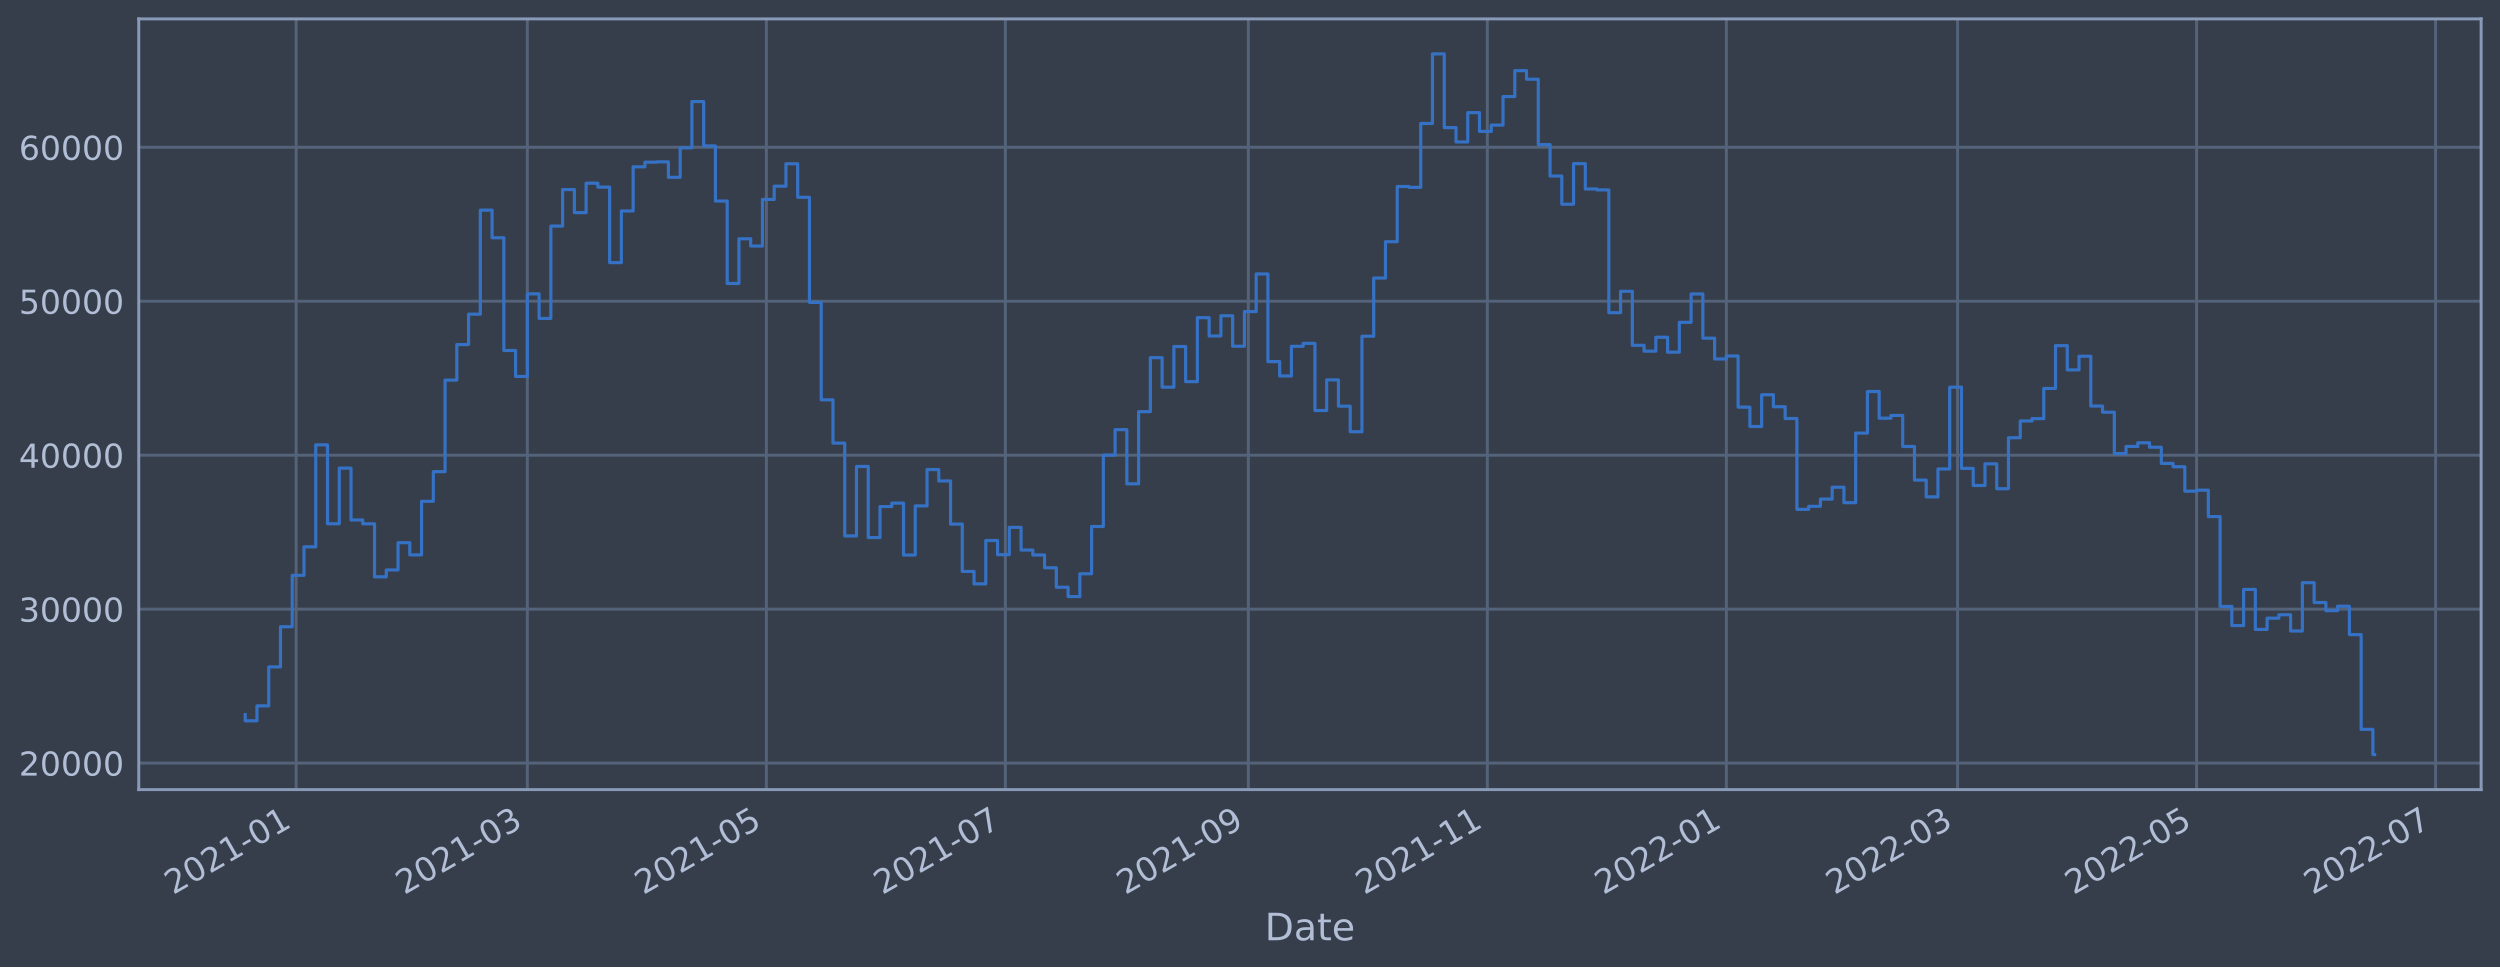
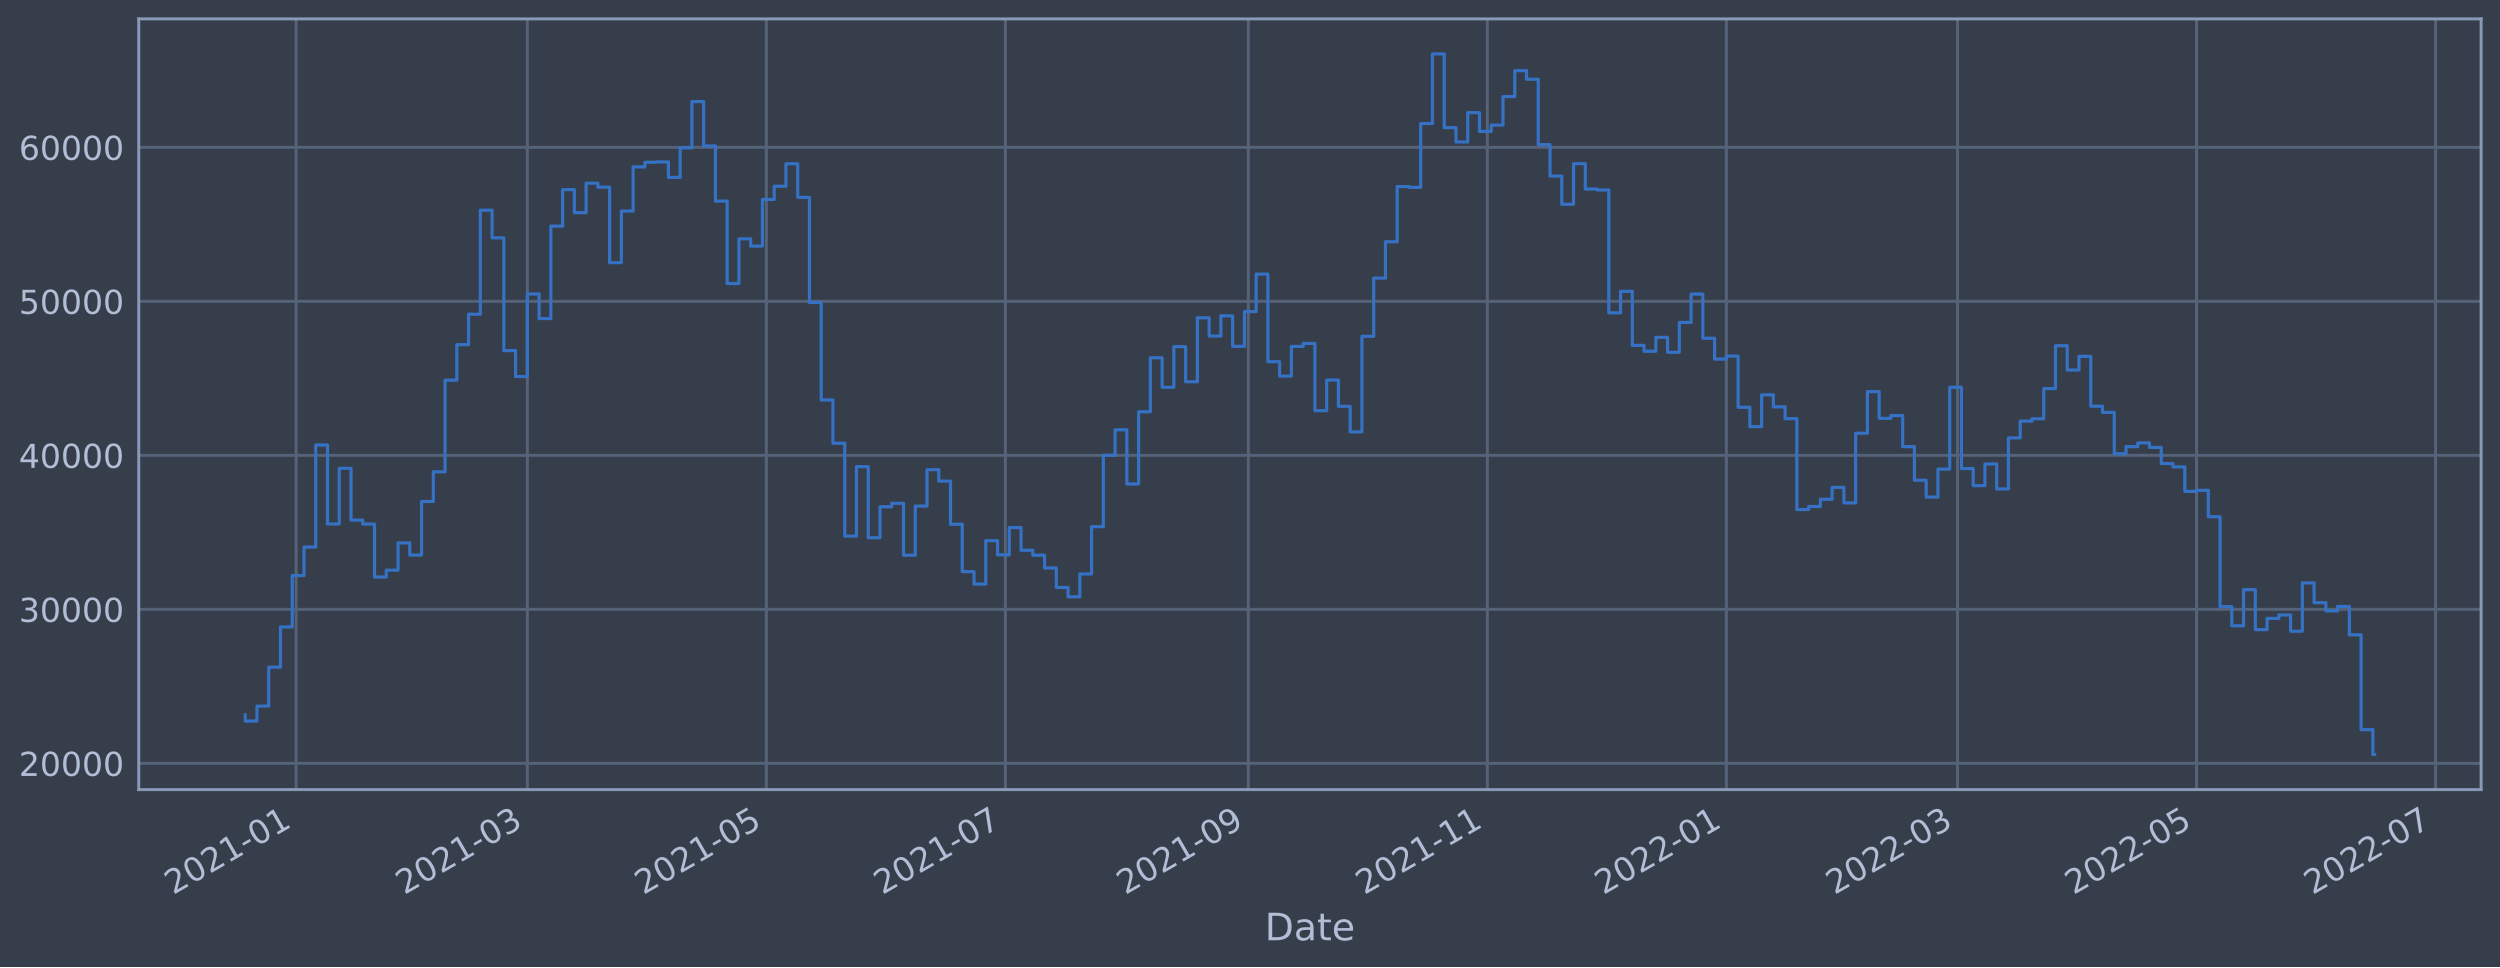
<svg xmlns="http://www.w3.org/2000/svg" xmlns:xlink="http://www.w3.org/1999/xlink" width="952.884pt" height="368.58pt" viewBox="0 0 952.884 368.58" version="1.1">
  <defs>
    <style type="text/css">*{stroke-linejoin: round; stroke-linecap: butt}</style>
  </defs>
  <g id="figure_1">
    <g id="patch_1">
      <path d="M 0 368.58  L 952.884 368.58  L 952.884 0  L 0 0  z " style="fill: #373e4b" />
    </g>
    <g id="axes_1">
      <g id="patch_2">
        <path d="M 52.884 300.96  L 945.684 300.96  L 945.684 7.2  L 52.884 7.2  z " style="fill: #373e4b" />
      </g>
      <g id="matplotlib.axis_1">
        <g id="xtick_1">
          <g id="line2d_1">
-             <path d="M 112.881 300.96  L 112.881 7.2  " clip-path="url(#p144f7607fc)" style="fill: none; stroke: #546379; stroke-width: 1.12; stroke-linecap: square" />
+             <path d="M 112.881 300.96  L 112.881 7.2  " clip-path="url(#pf206793129)" style="fill: none; stroke: #546379; stroke-width: 1.12; stroke-linecap: square" />
          </g>
          <g id="line2d_2" />
          <g id="text_1">
-             <g style="fill: #b1bed6" transform="translate(65.97787 341.1745)rotate(-30)scale(0.126 -0.126)">
+             <g style="fill: #b1bed6" transform="translate(65.9776 341.1745)rotate(-30)scale(0.126 -0.126)">
              <defs>
                <path id="DejaVuSans-32" d="M 1228 531  L 3431 531  L 3431 0  L 469 0  L 469 531  Q 828 903 1448 1529  Q 2069 2156 2228 2338  Q 2531 2678 2651 2914  Q 2772 3150 2772 3378  Q 2772 3750 2511 3984  Q 2250 4219 1831 4219  Q 1534 4219 1204 4116  Q 875 4013 500 3803  L 500 4441  Q 881 4594 1212 4672  Q 1544 4750 1819 4750  Q 2544 4750 2975 4387  Q 3406 4025 3406 3419  Q 3406 3131 3298 2873  Q 3191 2616 2906 2266  Q 2828 2175 2409 1742  Q 1991 1309 1228 531  z " transform="scale(0.015625)" />
                <path id="DejaVuSans-30" d="M 2034 4250  Q 1547 4250 1301 3770  Q 1056 3291 1056 2328  Q 1056 1369 1301 889  Q 1547 409 2034 409  Q 2525 409 2770 889  Q 3016 1369 3016 2328  Q 3016 3291 2770 3770  Q 2525 4250 2034 4250  z M 2034 4750  Q 2819 4750 3233 4129  Q 3647 3509 3647 2328  Q 3647 1150 3233 529  Q 2819 -91 2034 -91  Q 1250 -91 836 529  Q 422 1150 422 2328  Q 422 3509 836 4129  Q 1250 4750 2034 4750  z " transform="scale(0.015625)" />
                <path id="DejaVuSans-31" d="M 794 531  L 1825 531  L 1825 4091  L 703 3866  L 703 4441  L 1819 4666  L 2450 4666  L 2450 531  L 3481 531  L 3481 0  L 794 0  L 794 531  z " transform="scale(0.015625)" />
                <path id="DejaVuSans-2d" d="M 313 2009  L 1997 2009  L 1997 1497  L 313 1497  L 313 2009  z " transform="scale(0.015625)" />
              </defs>
              <use xlink:href="#DejaVuSans-32" />
              <use xlink:href="#DejaVuSans-30" x="63.623" />
              <use xlink:href="#DejaVuSans-32" x="127.246" />
              <use xlink:href="#DejaVuSans-31" x="190.869" />
              <use xlink:href="#DejaVuSans-2d" x="254.492" />
              <use xlink:href="#DejaVuSans-30" x="290.576" />
              <use xlink:href="#DejaVuSans-31" x="354.199" />
            </g>
          </g>
        </g>
        <g id="xtick_2">
          <g id="line2d_3">
-             <path d="M 200.998 300.96  L 200.998 7.2  " clip-path="url(#p144f7607fc)" style="fill: none; stroke: #546379; stroke-width: 1.12; stroke-linecap: square" />
+             <path d="M 200.996 300.96  L 200.996 7.2  " clip-path="url(#pf206793129)" style="fill: none; stroke: #546379; stroke-width: 1.12; stroke-linecap: square" />
          </g>
          <g id="line2d_4" />
          <g id="text_2">
-             <g style="fill: #b1bed6" transform="translate(154.0947 341.1745)rotate(-30)scale(0.126 -0.126)">
+             <g style="fill: #b1bed6" transform="translate(154.0932 341.1745)rotate(-30)scale(0.126 -0.126)">
              <defs>
                <path id="DejaVuSans-33" d="M 2597 2516  Q 3050 2419 3304 2112  Q 3559 1806 3559 1356  Q 3559 666 3084 287  Q 2609 -91 1734 -91  Q 1441 -91 1130 -33  Q 819 25 488 141  L 488 750  Q 750 597 1062 519  Q 1375 441 1716 441  Q 2309 441 2620 675  Q 2931 909 2931 1356  Q 2931 1769 2642 2001  Q 2353 2234 1838 2234  L 1294 2234  L 1294 2753  L 1863 2753  Q 2328 2753 2575 2939  Q 2822 3125 2822 3475  Q 2822 3834 2567 4026  Q 2313 4219 1838 4219  Q 1578 4219 1281 4162  Q 984 4106 628 3988  L 628 4550  Q 988 4650 1302 4700  Q 1616 4750 1894 4750  Q 2613 4750 3031 4423  Q 3450 4097 3450 3541  Q 3450 3153 3228 2886  Q 3006 2619 2597 2516  z " transform="scale(0.015625)" />
              </defs>
              <use xlink:href="#DejaVuSans-32" />
              <use xlink:href="#DejaVuSans-30" x="63.623" />
              <use xlink:href="#DejaVuSans-32" x="127.246" />
              <use xlink:href="#DejaVuSans-31" x="190.869" />
              <use xlink:href="#DejaVuSans-2d" x="254.492" />
              <use xlink:href="#DejaVuSans-30" x="290.576" />
              <use xlink:href="#DejaVuSans-33" x="354.199" />
            </g>
          </g>
        </g>
        <g id="xtick_3">
          <g id="line2d_5">
-             <path d="M 292.102 300.96  L 292.102 7.2  " clip-path="url(#p144f7607fc)" style="fill: none; stroke: #546379; stroke-width: 1.12; stroke-linecap: square" />
+             <path d="M 292.099 300.96  L 292.099 7.2  " clip-path="url(#pf206793129)" style="fill: none; stroke: #546379; stroke-width: 1.12; stroke-linecap: square" />
          </g>
          <g id="line2d_6" />
          <g id="text_3">
-             <g style="fill: #b1bed6" transform="translate(245.1986 341.1745)rotate(-30)scale(0.126 -0.126)">
+             <g style="fill: #b1bed6" transform="translate(245.1958 341.1745)rotate(-30)scale(0.126 -0.126)">
              <defs>
                <path id="DejaVuSans-35" d="M 691 4666  L 3169 4666  L 3169 4134  L 1269 4134  L 1269 2991  Q 1406 3038 1543 3061  Q 1681 3084 1819 3084  Q 2600 3084 3056 2656  Q 3513 2228 3513 1497  Q 3513 744 3044 326  Q 2575 -91 1722 -91  Q 1428 -91 1123 -41  Q 819 9 494 109  L 494 744  Q 775 591 1075 516  Q 1375 441 1709 441  Q 2250 441 2565 725  Q 2881 1009 2881 1497  Q 2881 1984 2565 2268  Q 2250 2553 1709 2553  Q 1456 2553 1204 2497  Q 953 2441 691 2322  L 691 4666  z " transform="scale(0.015625)" />
              </defs>
              <use xlink:href="#DejaVuSans-32" />
              <use xlink:href="#DejaVuSans-30" x="63.623" />
              <use xlink:href="#DejaVuSans-32" x="127.246" />
              <use xlink:href="#DejaVuSans-31" x="190.869" />
              <use xlink:href="#DejaVuSans-2d" x="254.492" />
              <use xlink:href="#DejaVuSans-30" x="290.576" />
              <use xlink:href="#DejaVuSans-35" x="354.199" />
            </g>
          </g>
        </g>
        <g id="xtick_4">
          <g id="line2d_7">
-             <path d="M 383.206 300.96  L 383.206 7.2  " clip-path="url(#p144f7607fc)" style="fill: none; stroke: #546379; stroke-width: 1.12; stroke-linecap: square" />
+             <path d="M 383.202 300.96  L 383.202 7.2  " clip-path="url(#pf206793129)" style="fill: none; stroke: #546379; stroke-width: 1.12; stroke-linecap: square" />
          </g>
          <g id="line2d_8" />
          <g id="text_4">
-             <g style="fill: #b1bed6" transform="translate(336.3024 341.1745)rotate(-30)scale(0.126 -0.126)">
+             <g style="fill: #b1bed6" transform="translate(336.2983 341.1745)rotate(-30)scale(0.126 -0.126)">
              <defs>
                <path id="DejaVuSans-37" d="M 525 4666  L 3525 4666  L 3525 4397  L 1831 0  L 1172 0  L 2766 4134  L 525 4134  L 525 4666  z " transform="scale(0.015625)" />
              </defs>
              <use xlink:href="#DejaVuSans-32" />
              <use xlink:href="#DejaVuSans-30" x="63.623" />
              <use xlink:href="#DejaVuSans-32" x="127.246" />
              <use xlink:href="#DejaVuSans-31" x="190.869" />
              <use xlink:href="#DejaVuSans-2d" x="254.492" />
              <use xlink:href="#DejaVuSans-30" x="290.576" />
              <use xlink:href="#DejaVuSans-37" x="354.199" />
            </g>
          </g>
        </g>
        <g id="xtick_5">
          <g id="line2d_9">
-             <path d="M 475.803 300.96  L 475.803 7.2  " clip-path="url(#p144f7607fc)" style="fill: none; stroke: #546379; stroke-width: 1.12; stroke-linecap: square" />
+             <path d="M 475.798 300.96  L 475.798 7.2  " clip-path="url(#pf206793129)" style="fill: none; stroke: #546379; stroke-width: 1.12; stroke-linecap: square" />
          </g>
          <g id="line2d_10" />
          <g id="text_5">
-             <g style="fill: #b1bed6" transform="translate(428.8998 341.1745)rotate(-30)scale(0.126 -0.126)">
+             <g style="fill: #b1bed6" transform="translate(428.8944 341.1745)rotate(-30)scale(0.126 -0.126)">
              <defs>
                <path id="DejaVuSans-39" d="M 703 97  L 703 672  Q 941 559 1184 500  Q 1428 441 1663 441  Q 2288 441 2617 861  Q 2947 1281 2994 2138  Q 2813 1869 2534 1725  Q 2256 1581 1919 1581  Q 1219 1581 811 2004  Q 403 2428 403 3163  Q 403 3881 828 4315  Q 1253 4750 1959 4750  Q 2769 4750 3195 4129  Q 3622 3509 3622 2328  Q 3622 1225 3098 567  Q 2575 -91 1691 -91  Q 1453 -91 1209 -44  Q 966 3 703 97  z M 1959 2075  Q 2384 2075 2632 2365  Q 2881 2656 2881 3163  Q 2881 3666 2632 3958  Q 2384 4250 1959 4250  Q 1534 4250 1286 3958  Q 1038 3666 1038 3163  Q 1038 2656 1286 2365  Q 1534 2075 1959 2075  z " transform="scale(0.015625)" />
              </defs>
              <use xlink:href="#DejaVuSans-32" />
              <use xlink:href="#DejaVuSans-30" x="63.623" />
              <use xlink:href="#DejaVuSans-32" x="127.246" />
              <use xlink:href="#DejaVuSans-31" x="190.869" />
              <use xlink:href="#DejaVuSans-2d" x="254.492" />
              <use xlink:href="#DejaVuSans-30" x="290.576" />
              <use xlink:href="#DejaVuSans-39" x="354.199" />
            </g>
          </g>
        </g>
        <g id="xtick_6">
          <g id="line2d_11">
-             <path d="M 566.907 300.96  L 566.907 7.2  " clip-path="url(#p144f7607fc)" style="fill: none; stroke: #546379; stroke-width: 1.12; stroke-linecap: square" />
+             <path d="M 566.9 300.96  L 566.9 7.2  " clip-path="url(#pf206793129)" style="fill: none; stroke: #546379; stroke-width: 1.12; stroke-linecap: square" />
          </g>
          <g id="line2d_12" />
          <g id="text_6">
-             <g style="fill: #b1bed6" transform="translate(520.0036 341.1745)rotate(-30)scale(0.126 -0.126)">
+             <g style="fill: #b1bed6" transform="translate(519.997 341.1745)rotate(-30)scale(0.126 -0.126)">
              <use xlink:href="#DejaVuSans-32" />
              <use xlink:href="#DejaVuSans-30" x="63.623" />
              <use xlink:href="#DejaVuSans-32" x="127.246" />
              <use xlink:href="#DejaVuSans-31" x="190.869" />
              <use xlink:href="#DejaVuSans-2d" x="254.492" />
              <use xlink:href="#DejaVuSans-31" x="290.576" />
              <use xlink:href="#DejaVuSans-31" x="354.199" />
            </g>
          </g>
        </g>
        <g id="xtick_7">
          <g id="line2d_13">
-             <path d="M 658.011 300.96  L 658.011 7.2  " clip-path="url(#p144f7607fc)" style="fill: none; stroke: #546379; stroke-width: 1.12; stroke-linecap: square" />
+             <path d="M 658.003 300.96  L 658.003 7.2  " clip-path="url(#pf206793129)" style="fill: none; stroke: #546379; stroke-width: 1.12; stroke-linecap: square" />
          </g>
          <g id="line2d_14" />
          <g id="text_7">
-             <g style="fill: #b1bed6" transform="translate(611.1075 341.1745)rotate(-30)scale(0.126 -0.126)">
+             <g style="fill: #b1bed6" transform="translate(611.0995 341.1745)rotate(-30)scale(0.126 -0.126)">
              <use xlink:href="#DejaVuSans-32" />
              <use xlink:href="#DejaVuSans-30" x="63.623" />
              <use xlink:href="#DejaVuSans-32" x="127.246" />
              <use xlink:href="#DejaVuSans-32" x="190.869" />
              <use xlink:href="#DejaVuSans-2d" x="254.492" />
              <use xlink:href="#DejaVuSans-30" x="290.576" />
              <use xlink:href="#DejaVuSans-31" x="354.199" />
            </g>
          </g>
        </g>
        <g id="xtick_8">
          <g id="line2d_15">
-             <path d="M 746.128 300.96  L 746.128 7.2  " clip-path="url(#p144f7607fc)" style="fill: none; stroke: #546379; stroke-width: 1.12; stroke-linecap: square" />
+             <path d="M 746.118 300.96  L 746.118 7.2  " clip-path="url(#pf206793129)" style="fill: none; stroke: #546379; stroke-width: 1.12; stroke-linecap: square" />
          </g>
          <g id="line2d_16" />
          <g id="text_8">
-             <g style="fill: #b1bed6" transform="translate(699.2243 341.1745)rotate(-30)scale(0.126 -0.126)">
+             <g style="fill: #b1bed6" transform="translate(699.2151 341.1745)rotate(-30)scale(0.126 -0.126)">
              <use xlink:href="#DejaVuSans-32" />
              <use xlink:href="#DejaVuSans-30" x="63.623" />
              <use xlink:href="#DejaVuSans-32" x="127.246" />
              <use xlink:href="#DejaVuSans-32" x="190.869" />
              <use xlink:href="#DejaVuSans-2d" x="254.492" />
              <use xlink:href="#DejaVuSans-30" x="290.576" />
              <use xlink:href="#DejaVuSans-33" x="354.199" />
            </g>
          </g>
        </g>
        <g id="xtick_9">
          <g id="line2d_17">
-             <path d="M 837.231 300.96  L 837.231 7.2  " clip-path="url(#p144f7607fc)" style="fill: none; stroke: #546379; stroke-width: 1.12; stroke-linecap: square" />
+             <path d="M 837.221 300.96  L 837.221 7.2  " clip-path="url(#pf206793129)" style="fill: none; stroke: #546379; stroke-width: 1.12; stroke-linecap: square" />
          </g>
          <g id="line2d_18" />
          <g id="text_9">
-             <g style="fill: #b1bed6" transform="translate(790.3282 341.1745)rotate(-30)scale(0.126 -0.126)">
+             <g style="fill: #b1bed6" transform="translate(790.3177 341.1745)rotate(-30)scale(0.126 -0.126)">
              <use xlink:href="#DejaVuSans-32" />
              <use xlink:href="#DejaVuSans-30" x="63.623" />
              <use xlink:href="#DejaVuSans-32" x="127.246" />
              <use xlink:href="#DejaVuSans-32" x="190.869" />
              <use xlink:href="#DejaVuSans-2d" x="254.492" />
              <use xlink:href="#DejaVuSans-30" x="290.576" />
              <use xlink:href="#DejaVuSans-35" x="354.199" />
            </g>
          </g>
        </g>
        <g id="xtick_10">
          <g id="line2d_19">
-             <path d="M 928.335 300.96  L 928.335 7.2  " clip-path="url(#p144f7607fc)" style="fill: none; stroke: #546379; stroke-width: 1.12; stroke-linecap: square" />
+             <path d="M 928.324 300.96  L 928.324 7.2  " clip-path="url(#pf206793129)" style="fill: none; stroke: #546379; stroke-width: 1.12; stroke-linecap: square" />
          </g>
          <g id="line2d_20" />
          <g id="text_10">
-             <g style="fill: #b1bed6" transform="translate(881.432 341.1745)rotate(-30)scale(0.126 -0.126)">
+             <g style="fill: #b1bed6" transform="translate(881.4203 341.1745)rotate(-30)scale(0.126 -0.126)">
              <use xlink:href="#DejaVuSans-32" />
              <use xlink:href="#DejaVuSans-30" x="63.623" />
              <use xlink:href="#DejaVuSans-32" x="127.246" />
              <use xlink:href="#DejaVuSans-32" x="190.869" />
              <use xlink:href="#DejaVuSans-2d" x="254.492" />
              <use xlink:href="#DejaVuSans-30" x="290.576" />
              <use xlink:href="#DejaVuSans-37" x="354.199" />
            </g>
          </g>
        </g>
        <g id="text_11">
          <g style="fill: #b1bed6" transform="translate(482.0746 358.3856)scale(0.144 -0.144)">
            <defs>
              <path id="DejaVuSans-44" d="M 1259 4147  L 1259 519  L 2022 519  Q 2988 519 3436 956  Q 3884 1394 3884 2338  Q 3884 3275 3436 3711  Q 2988 4147 2022 4147  L 1259 4147  z M 628 4666  L 1925 4666  Q 3281 4666 3915 4102  Q 4550 3538 4550 2338  Q 4550 1131 3912 565  Q 3275 0 1925 0  L 628 0  L 628 4666  z " transform="scale(0.015625)" />
              <path id="DejaVuSans-61" d="M 2194 1759  Q 1497 1759 1228 1600  Q 959 1441 959 1056  Q 959 750 1161 570  Q 1363 391 1709 391  Q 2188 391 2477 730  Q 2766 1069 2766 1631  L 2766 1759  L 2194 1759  z M 3341 1997  L 3341 0  L 2766 0  L 2766 531  Q 2569 213 2275 61  Q 1981 -91 1556 -91  Q 1019 -91 701 211  Q 384 513 384 1019  Q 384 1609 779 1909  Q 1175 2209 1959 2209  L 2766 2209  L 2766 2266  Q 2766 2663 2505 2880  Q 2244 3097 1772 3097  Q 1472 3097 1187 3025  Q 903 2953 641 2809  L 641 3341  Q 956 3463 1253 3523  Q 1550 3584 1831 3584  Q 2591 3584 2966 3190  Q 3341 2797 3341 1997  z " transform="scale(0.015625)" />
              <path id="DejaVuSans-74" d="M 1172 4494  L 1172 3500  L 2356 3500  L 2356 3053  L 1172 3053  L 1172 1153  Q 1172 725 1289 603  Q 1406 481 1766 481  L 2356 481  L 2356 0  L 1766 0  Q 1100 0 847 248  Q 594 497 594 1153  L 594 3053  L 172 3053  L 172 3500  L 594 3500  L 594 4494  L 1172 4494  z " transform="scale(0.015625)" />
              <path id="DejaVuSans-65" d="M 3597 1894  L 3597 1613  L 953 1613  Q 991 1019 1311 708  Q 1631 397 2203 397  Q 2534 397 2845 478  Q 3156 559 3463 722  L 3463 178  Q 3153 47 2828 -22  Q 2503 -91 2169 -91  Q 1331 -91 842 396  Q 353 884 353 1716  Q 353 2575 817 3079  Q 1281 3584 2069 3584  Q 2775 3584 3186 3129  Q 3597 2675 3597 1894  z M 3022 2063  Q 3016 2534 2758 2815  Q 2500 3097 2075 3097  Q 1594 3097 1305 2825  Q 1016 2553 972 2059  L 3022 2063  z " transform="scale(0.015625)" />
            </defs>
            <use xlink:href="#DejaVuSans-44" />
            <use xlink:href="#DejaVuSans-61" x="77.002" />
            <use xlink:href="#DejaVuSans-74" x="138.281" />
            <use xlink:href="#DejaVuSans-65" x="177.49" />
          </g>
        </g>
      </g>
      <g id="matplotlib.axis_2">
        <g id="ytick_1">
          <g id="line2d_21">
-             <path d="M 52.884 290.848  L 945.684 290.848  " clip-path="url(#p144f7607fc)" style="fill: none; stroke: #546379; stroke-width: 1.12; stroke-linecap: square" />
+             <path d="M 52.884 290.953  L 945.684 290.953  " clip-path="url(#pf206793129)" style="fill: none; stroke: #546379; stroke-width: 1.12; stroke-linecap: square" />
          </g>
          <g id="line2d_22" />
          <g id="text_12">
-             <g style="fill: #b1bed6" transform="translate(7.2 295.6351)scale(0.126 -0.126)">
+             <g style="fill: #b1bed6" transform="translate(7.2 295.7401)scale(0.126 -0.126)">
              <use xlink:href="#DejaVuSans-32" />
              <use xlink:href="#DejaVuSans-30" x="63.623" />
              <use xlink:href="#DejaVuSans-30" x="127.246" />
              <use xlink:href="#DejaVuSans-30" x="190.869" />
              <use xlink:href="#DejaVuSans-30" x="254.492" />
            </g>
          </g>
        </g>
        <g id="ytick_2">
          <g id="line2d_23">
-             <path d="M 52.884 232.169  L 945.684 232.169  " clip-path="url(#p144f7607fc)" style="fill: none; stroke: #546379; stroke-width: 1.12; stroke-linecap: square" />
+             <path d="M 52.884 232.251  L 945.684 232.251  " clip-path="url(#pf206793129)" style="fill: none; stroke: #546379; stroke-width: 1.12; stroke-linecap: square" />
          </g>
          <g id="line2d_24" />
          <g id="text_13">
-             <g style="fill: #b1bed6" transform="translate(7.2 236.9563)scale(0.126 -0.126)">
+             <g style="fill: #b1bed6" transform="translate(7.2 237.0385)scale(0.126 -0.126)">
              <use xlink:href="#DejaVuSans-33" />
              <use xlink:href="#DejaVuSans-30" x="63.623" />
              <use xlink:href="#DejaVuSans-30" x="127.246" />
              <use xlink:href="#DejaVuSans-30" x="190.869" />
              <use xlink:href="#DejaVuSans-30" x="254.492" />
            </g>
          </g>
        </g>
        <g id="ytick_3">
          <g id="line2d_25">
-             <path d="M 52.884 173.491  L 945.684 173.491  " clip-path="url(#p144f7607fc)" style="fill: none; stroke: #546379; stroke-width: 1.12; stroke-linecap: square" />
+             <path d="M 52.884 173.55  L 945.684 173.55  " clip-path="url(#pf206793129)" style="fill: none; stroke: #546379; stroke-width: 1.12; stroke-linecap: square" />
          </g>
          <g id="line2d_26" />
          <g id="text_14">
-             <g style="fill: #b1bed6" transform="translate(7.2 178.2775)scale(0.126 -0.126)">
+             <g style="fill: #b1bed6" transform="translate(7.2 178.3369)scale(0.126 -0.126)">
              <defs>
                <path id="DejaVuSans-34" d="M 2419 4116  L 825 1625  L 2419 1625  L 2419 4116  z M 2253 4666  L 3047 4666  L 3047 1625  L 3713 1625  L 3713 1100  L 3047 1100  L 3047 0  L 2419 0  L 2419 1100  L 313 1100  L 313 1709  L 2253 4666  z " transform="scale(0.015625)" />
              </defs>
              <use xlink:href="#DejaVuSans-34" />
              <use xlink:href="#DejaVuSans-30" x="63.623" />
              <use xlink:href="#DejaVuSans-30" x="127.246" />
              <use xlink:href="#DejaVuSans-30" x="190.869" />
              <use xlink:href="#DejaVuSans-30" x="254.492" />
            </g>
          </g>
        </g>
        <g id="ytick_4">
          <g id="line2d_27">
-             <path d="M 52.884 114.812  L 945.684 114.812  " clip-path="url(#p144f7607fc)" style="fill: none; stroke: #546379; stroke-width: 1.12; stroke-linecap: square" />
+             <path d="M 52.884 114.848  L 945.684 114.848  " clip-path="url(#pf206793129)" style="fill: none; stroke: #546379; stroke-width: 1.12; stroke-linecap: square" />
          </g>
          <g id="line2d_28" />
          <g id="text_15">
-             <g style="fill: #b1bed6" transform="translate(7.2 119.5988)scale(0.126 -0.126)">
+             <g style="fill: #b1bed6" transform="translate(7.2 119.6354)scale(0.126 -0.126)">
              <use xlink:href="#DejaVuSans-35" />
              <use xlink:href="#DejaVuSans-30" x="63.623" />
              <use xlink:href="#DejaVuSans-30" x="127.246" />
              <use xlink:href="#DejaVuSans-30" x="190.869" />
              <use xlink:href="#DejaVuSans-30" x="254.492" />
            </g>
          </g>
        </g>
        <g id="ytick_5">
          <g id="line2d_29">
-             <path d="M 52.884 56.133  L 945.684 56.133  " clip-path="url(#p144f7607fc)" style="fill: none; stroke: #546379; stroke-width: 1.12; stroke-linecap: square" />
+             <path d="M 52.884 56.147  L 945.684 56.147  " clip-path="url(#pf206793129)" style="fill: none; stroke: #546379; stroke-width: 1.12; stroke-linecap: square" />
          </g>
          <g id="line2d_30" />
          <g id="text_16">
-             <g style="fill: #b1bed6" transform="translate(7.2 60.91998)scale(0.126 -0.126)">
+             <g style="fill: #b1bed6" transform="translate(7.2 60.93379)scale(0.126 -0.126)">
              <defs>
                <path id="DejaVuSans-36" d="M 2113 2584  Q 1688 2584 1439 2293  Q 1191 2003 1191 1497  Q 1191 994 1439 701  Q 1688 409 2113 409  Q 2538 409 2786 701  Q 3034 994 3034 1497  Q 3034 2003 2786 2293  Q 2538 2584 2113 2584  z M 3366 4563  L 3366 3988  Q 3128 4100 2886 4159  Q 2644 4219 2406 4219  Q 1781 4219 1451 3797  Q 1122 3375 1075 2522  Q 1259 2794 1537 2939  Q 1816 3084 2150 3084  Q 2853 3084 3261 2657  Q 3669 2231 3669 1497  Q 3669 778 3244 343  Q 2819 -91 2113 -91  Q 1303 -91 875 529  Q 447 1150 447 2328  Q 447 3434 972 4092  Q 1497 4750 2381 4750  Q 2619 4750 2861 4703  Q 3103 4656 3366 4563  z " transform="scale(0.015625)" />
              </defs>
              <use xlink:href="#DejaVuSans-36" />
              <use xlink:href="#DejaVuSans-30" x="63.623" />
              <use xlink:href="#DejaVuSans-30" x="127.246" />
              <use xlink:href="#DejaVuSans-30" x="190.869" />
              <use xlink:href="#DejaVuSans-30" x="254.492" />
            </g>
          </g>
        </g>
      </g>
      <g id="line2d_31">
-         <path d="M 93.466 272.36  L 93.466 274.738  L 97.946 274.738  L 97.946 269.046  L 102.427 269.046  L 102.427 254.194  L 106.907 254.194  L 106.907 238.879  L 111.388 238.879  L 111.388 219.287  L 115.868 219.287  L 115.868 208.424  L 120.349 208.424  L 120.349 169.558  L 124.829 169.558  L 124.829 199.632  L 129.31 199.632  L 129.31 178.429  L 133.79 178.429  L 133.79 198.177  L 138.271 198.177  L 138.271 199.667  L 142.751 199.667  L 142.751 219.848  L 147.232 219.848  L 147.232 217.254  L 151.712 217.254  L 151.712 206.854  L 156.193 206.854  L 156.193 211.497  L 160.673 211.497  L 160.673 191.082  L 165.154 191.082  L 165.154 179.78  L 169.634 179.78  L 169.634 144.866  L 174.115 144.866  L 174.115 131.329  L 178.595 131.329  L 178.595 119.74  L 183.076 119.74  L 183.076 80.094  L 187.556 80.094  L 187.556 90.616  L 192.037 90.616  L 192.037 133.586  L 196.517 133.586  L 196.517 143.483  L 200.998 143.483  L 200.998 112.009  L 205.478 112.009  L 205.478 121.374  L 209.959 121.374  L 209.959 86.168  L 214.44 86.168  L 214.44 72.25  L 218.92 72.25  L 218.92 81.044  L 223.401 81.044  L 223.401 69.829  L 227.881 69.829  L 227.881 71.324  L 232.362 71.324  L 232.362 100.094  L 236.842 100.094  L 236.842 80.403  L 241.323 80.403  L 241.323 63.584  L 245.803 63.584  L 245.803 61.817  L 250.284 61.817  L 250.284 61.683  L 254.764 61.683  L 254.764 67.584  L 259.245 67.584  L 259.245 56.339  L 263.725 56.339  L 263.725 38.711  L 268.206 38.711  L 268.206 55.622  L 272.686 55.622  L 272.686 76.624  L 277.167 76.624  L 277.167 108.045  L 281.647 108.045  L 281.647 91.008  L 286.128 91.008  L 286.128 93.78  L 290.608 93.78  L 290.608 76.022  L 295.089 76.022  L 295.089 70.96  L 299.569 70.96  L 299.569 62.419  L 304.05 62.419  L 304.05 75.204  L 308.53 75.204  L 308.53 115.266  L 313.011 115.266  L 313.011 152.388  L 317.491 152.388  L 317.491 168.888  L 321.972 168.888  L 321.972 204.27  L 326.452 204.27  L 326.452 177.797  L 330.933 177.797  L 330.933 204.897  L 335.413 204.897  L 335.413 193.074  L 339.894 193.074  L 339.894 191.766  L 344.375 191.766  L 344.375 211.544  L 348.855 211.544  L 348.855 192.828  L 353.336 192.828  L 353.336 178.966  L 357.816 178.966  L 357.816 183.32  L 362.297 183.32  L 362.297 199.754  L 366.777 199.754  L 366.777 217.807  L 371.258 217.807  L 371.258 222.543  L 375.738 222.543  L 375.738 206.018  L 380.219 206.018  L 380.219 211.415  L 384.699 211.415  L 384.699 201.015  L 389.18 201.015  L 389.18 209.642  L 393.66 209.642  L 393.66 211.54  L 398.141 211.54  L 398.141 216.405  L 402.621 216.405  L 402.621 223.83  L 407.102 223.83  L 407.102 227.381  L 411.582 227.381  L 411.582 218.686  L 416.063 218.686  L 416.063 200.687  L 420.543 200.687  L 420.543 173.476  L 425.024 173.476  L 425.024 163.755  L 429.504 163.755  L 429.504 184.417  L 433.985 184.417  L 433.985 156.908  L 438.465 156.908  L 438.465 136.327  L 442.946 136.327  L 442.946 147.568  L 447.426 147.568  L 447.426 132.084  L 451.907 132.084  L 451.907 145.455  L 456.387 145.455  L 456.387 121.079  L 460.868 121.079  L 460.868 128.046  L 465.348 128.046  L 465.348 120.346  L 469.829 120.346  L 469.829 131.977  L 474.31 131.977  L 474.31 118.749  L 478.79 118.749  L 478.79 104.431  L 483.271 104.431  L 483.271 137.823  L 487.751 137.823  L 487.751 143.302  L 492.232 143.302  L 492.232 131.992  L 496.712 131.992  L 496.712 130.869  L 501.193 130.869  L 501.193 156.465  L 505.673 156.465  L 505.673 144.803  L 510.154 144.803  L 510.154 154.815  L 514.634 154.815  L 514.634 164.557  L 519.115 164.557  L 519.115 128.149  L 523.595 128.149  L 523.595 105.976  L 528.076 105.976  L 528.076 92.119  L 532.556 92.119  L 532.556 71.084  L 537.037 71.084  L 537.037 71.403  L 541.517 71.403  L 541.517 47.06  L 545.998 47.06  L 545.998 20.553  L 550.478 20.553  L 550.478 48.638  L 554.959 48.638  L 554.959 54.108  L 559.439 54.108  L 559.439 42.935  L 563.92 42.935  L 563.92 50.092  L 568.4 50.092  L 568.4 47.672  L 572.881 47.672  L 572.881 36.809  L 577.361 36.809  L 577.361 26.93  L 581.842 26.93  L 581.842 30.191  L 586.322 30.191  L 586.322 55.122  L 590.803 55.122  L 590.803 67.088  L 595.283 67.088  L 595.283 77.835  L 599.764 77.835  L 599.764 62.38  L 604.245 62.38  L 604.245 72.022  L 608.725 72.022  L 608.725 72.388  L 613.206 72.388  L 613.206 119.19  L 617.686 119.19  L 617.686 111.025  L 622.167 111.025  L 622.167 131.609  L 626.647 131.609  L 626.647 133.841  L 631.128 133.841  L 631.128 128.552  L 635.608 128.552  L 635.608 134.239  L 640.089 134.239  L 640.089 122.86  L 644.569 122.86  L 644.569 112.049  L 649.05 112.049  L 649.05 128.887  L 653.53 128.887  L 653.53 136.819  L 658.011 136.819  L 658.011 135.69  L 662.491 135.69  L 662.491 155.179  L 666.972 155.179  L 666.972 162.55  L 671.452 162.55  L 671.452 150.453  L 675.933 150.453  L 675.933 155.027  L 680.413 155.027  L 680.413 159.516  L 684.894 159.516  L 684.894 194.14  L 689.374 194.14  L 689.374 192.979  L 693.855 192.979  L 693.855 190.232  L 698.335 190.232  L 698.335 185.704  L 702.816 185.704  L 702.816 191.607  L 707.296 191.607  L 707.296 165.068  L 711.777 165.068  L 711.777 149.237  L 716.257 149.237  L 716.257 159.4  L 720.738 159.4  L 720.738 158.346  L 725.218 158.346  L 725.218 170.171  L 729.699 170.171  L 729.699 182.983  L 734.18 182.983  L 734.18 189.384  L 738.66 189.384  L 738.66 178.749  L 743.141 178.749  L 743.141 147.561  L 747.621 147.561  L 747.621 178.53  L 752.102 178.53  L 752.102 185.036  L 756.582 185.036  L 756.582 176.789  L 761.063 176.789  L 761.063 186.28  L 765.543 186.28  L 765.543 166.842  L 770.024 166.842  L 770.024 160.45  L 774.504 160.45  L 774.504 159.568  L 778.985 159.568  L 778.985 148.057  L 783.465 148.057  L 783.465 131.735  L 787.946 131.735  L 787.946 140.987  L 792.426 140.987  L 792.426 135.786  L 796.907 135.786  L 796.907 154.771  L 801.387 154.771  L 801.387 157.133  L 805.868 157.133  L 805.868 172.891  L 810.348 172.891  L 810.348 170.168  L 814.829 170.168  L 814.829 168.763  L 819.309 168.763  L 819.309 170.474  L 823.79 170.474  L 823.79 176.627  L 828.27 176.627  L 828.27 177.896  L 832.751 177.896  L 832.751 187.214  L 837.231 187.214  L 837.231 186.827  L 841.712 186.827  L 841.712 196.886  L 846.192 196.886  L 846.192 231.138  L 850.673 231.138  L 850.673 238.441  L 855.153 238.441  L 855.153 224.674  L 859.634 224.674  L 859.634 239.909  L 864.115 239.909  L 864.115 235.632  L 868.595 235.632  L 868.595 234.314  L 873.076 234.314  L 873.076 240.508  L 877.556 240.508  L 877.556 222.103  L 882.037 222.103  L 882.037 229.647  L 886.517 229.647  L 886.517 232.748  L 890.998 232.748  L 890.998 231.059  L 895.478 231.059  L 895.478 241.884  L 899.959 241.884  L 899.959 278.002  L 904.439 278.002  L 904.439 287.607  L 905.102 287.607  L 905.102 287.607  " clip-path="url(#p144f7607fc)" style="fill: none; stroke: #3572c6; stroke-width: 1.2; stroke-linecap: square" />
+         <path d="M 93.466 272.457  L 93.466 274.837  L 97.946 274.837  L 97.946 269.142  L 102.426 269.142  L 102.426 254.285  L 106.907 254.285  L 106.907 238.963  L 111.387 238.963  L 111.387 219.364  L 115.868 219.364  L 115.868 208.497  L 120.348 208.497  L 120.348 169.615  L 124.829 169.615  L 124.829 199.702  L 129.309 199.702  L 129.309 178.49  L 133.79 178.49  L 133.79 198.246  L 138.27 198.246  L 138.27 199.737  L 142.751 199.737  L 142.751 219.926  L 147.231 219.926  L 147.231 217.331  L 151.711 217.331  L 151.711 206.926  L 156.192 206.926  L 156.192 211.571  L 160.672 211.571  L 160.672 191.148  L 165.153 191.148  L 165.153 179.842  L 169.633 179.842  L 169.633 144.914  L 174.114 144.914  L 174.114 131.372  L 178.594 131.372  L 178.594 119.779  L 183.075 119.779  L 183.075 80.118  L 187.555 80.118  L 187.555 90.643  L 192.036 90.643  L 192.036 133.63  L 196.516 133.63  L 196.516 143.53  L 200.996 143.53  L 200.996 112.044  L 205.477 112.044  L 205.477 121.414  L 209.957 121.414  L 209.957 86.193  L 214.438 86.193  L 214.438 72.27  L 218.918 72.27  L 218.918 81.067  L 223.399 81.067  L 223.399 69.848  L 227.879 69.848  L 227.879 71.344  L 232.36 71.344  L 232.36 100.125  L 236.84 100.125  L 236.84 80.426  L 241.321 80.426  L 241.321 63.601  L 245.801 63.601  L 245.801 61.833  L 250.281 61.833  L 250.281 61.699  L 254.762 61.699  L 254.762 67.602  L 259.242 67.602  L 259.242 56.353  L 263.723 56.353  L 263.723 38.718  L 268.203 38.718  L 268.203 55.636  L 272.684 55.636  L 272.684 76.646  L 277.164 76.646  L 277.164 108.079  L 281.645 108.079  L 281.645 91.035  L 286.125 91.035  L 286.125 93.809  L 290.606 93.809  L 290.606 76.044  L 295.086 76.044  L 295.086 70.979  L 299.566 70.979  L 299.566 62.435  L 304.047 62.435  L 304.047 75.225  L 308.527 75.225  L 308.527 115.303  L 313.008 115.303  L 313.008 152.439  L 317.488 152.439  L 317.488 168.946  L 321.969 168.946  L 321.969 204.342  L 326.449 204.342  L 326.449 177.858  L 330.93 177.858  L 330.93 204.969  L 335.41 204.969  L 335.41 193.141  L 339.891 193.141  L 339.891 191.832  L 344.371 191.832  L 344.371 211.619  L 348.851 211.619  L 348.851 192.895  L 353.332 192.895  L 353.332 179.028  L 357.812 179.028  L 357.812 183.383  L 362.293 183.383  L 362.293 199.824  L 366.773 199.824  L 366.773 217.884  L 371.254 217.884  L 371.254 222.621  L 375.734 222.621  L 375.734 206.09  L 380.215 206.09  L 380.215 211.489  L 384.695 211.489  L 384.695 201.085  L 389.176 201.085  L 389.176 209.716  L 393.656 209.716  L 393.656 211.615  L 398.136 211.615  L 398.136 216.481  L 402.617 216.481  L 402.617 223.909  L 407.097 223.909  L 407.097 227.462  L 411.578 227.462  L 411.578 218.762  L 416.058 218.762  L 416.058 200.757  L 420.539 200.757  L 420.539 173.535  L 425.019 173.535  L 425.019 163.811  L 429.5 163.811  L 429.5 184.48  L 433.98 184.48  L 433.98 156.961  L 438.461 156.961  L 438.461 136.372  L 442.941 136.372  L 442.941 147.617  L 447.421 147.617  L 447.421 132.128  L 451.902 132.128  L 451.902 145.503  L 456.382 145.503  L 456.382 121.118  L 460.863 121.118  L 460.863 128.088  L 465.343 128.088  L 465.343 120.385  L 469.824 120.385  L 469.824 132.02  L 474.304 132.02  L 474.304 118.787  L 478.785 118.787  L 478.785 104.464  L 483.265 104.464  L 483.265 137.869  L 487.746 137.869  L 487.746 143.349  L 492.226 143.349  L 492.226 132.035  L 496.706 132.035  L 496.706 130.911  L 501.187 130.911  L 501.187 156.517  L 505.667 156.517  L 505.667 144.851  L 510.148 144.851  L 510.148 154.867  L 514.628 154.867  L 514.628 164.613  L 519.109 164.613  L 519.109 128.191  L 523.589 128.191  L 523.589 106.009  L 528.07 106.009  L 528.07 92.147  L 532.55 92.147  L 532.55 71.104  L 537.031 71.104  L 537.031 71.422  L 541.511 71.422  L 541.511 47.07  L 545.991 47.07  L 545.991 20.553  L 550.472 20.553  L 550.472 48.649  L 554.952 48.649  L 554.952 54.121  L 559.433 54.121  L 559.433 42.944  L 563.913 42.944  L 563.913 50.103  L 568.394 50.103  L 568.394 47.683  L 572.874 47.683  L 572.874 36.815  L 577.355 36.815  L 577.355 26.933  L 581.835 26.933  L 581.835 30.195  L 586.316 30.195  L 586.316 55.136  L 590.796 55.136  L 590.796 67.106  L 595.276 67.106  L 595.276 77.857  L 599.757 77.857  L 599.757 62.396  L 604.237 62.396  L 604.237 72.042  L 608.718 72.042  L 608.718 72.409  L 613.198 72.409  L 613.198 119.228  L 617.679 119.228  L 617.679 111.06  L 622.159 111.06  L 622.159 131.652  L 626.64 131.652  L 626.64 133.885  L 631.12 133.885  L 631.12 128.594  L 635.601 128.594  L 635.601 134.283  L 640.081 134.283  L 640.081 122.9  L 644.561 122.9  L 644.561 112.084  L 649.042 112.084  L 649.042 128.929  L 653.522 128.929  L 653.522 136.864  L 658.003 136.864  L 658.003 135.734  L 662.483 135.734  L 662.483 155.231  L 666.964 155.231  L 666.964 162.605  L 671.444 162.605  L 671.444 150.504  L 675.925 150.504  L 675.925 155.079  L 680.405 155.079  L 680.405 159.57  L 684.886 159.57  L 684.886 194.208  L 689.366 194.208  L 689.366 193.046  L 693.846 193.046  L 693.846 190.298  L 698.327 190.298  L 698.327 185.768  L 702.807 185.768  L 702.807 191.673  L 707.288 191.673  L 707.288 165.124  L 711.768 165.124  L 711.768 149.287  L 716.249 149.287  L 716.249 159.454  L 720.729 159.454  L 720.729 158.399  L 725.21 158.399  L 725.21 170.229  L 729.69 170.229  L 729.69 183.046  L 734.171 183.046  L 734.171 189.449  L 738.651 189.449  L 738.651 178.81  L 743.131 178.81  L 743.131 147.611  L 747.612 147.611  L 747.612 178.591  L 752.092 178.591  L 752.092 185.099  L 756.573 185.099  L 756.573 176.85  L 761.053 176.85  L 761.053 186.345  L 765.534 186.345  L 765.534 166.899  L 770.014 166.899  L 770.014 160.505  L 774.495 160.505  L 774.495 159.622  L 778.975 159.622  L 778.975 148.107  L 783.456 148.107  L 783.456 131.778  L 787.936 131.778  L 787.936 141.034  L 792.416 141.034  L 792.416 135.831  L 796.897 135.831  L 796.897 154.823  L 801.377 154.823  L 801.377 157.186  L 805.858 157.186  L 805.858 172.95  L 810.338 172.95  L 810.338 170.226  L 814.819 170.226  L 814.819 168.82  L 819.299 168.82  L 819.299 170.533  L 823.78 170.533  L 823.78 176.687  L 828.26 176.687  L 828.26 177.957  L 832.741 177.957  L 832.741 187.279  L 837.221 187.279  L 837.221 186.892  L 841.701 186.892  L 841.701 196.954  L 846.182 196.954  L 846.182 231.22  L 850.662 231.22  L 850.662 238.526  L 855.143 238.526  L 855.143 224.753  L 859.623 224.753  L 859.623 239.994  L 864.104 239.994  L 864.104 235.715  L 868.584 235.715  L 868.584 234.397  L 873.065 234.397  L 873.065 240.594  L 877.545 240.594  L 877.545 222.181  L 882.026 222.181  L 882.026 229.728  L 886.506 229.728  L 886.506 232.831  L 890.986 232.831  L 890.986 231.141  L 895.467 231.141  L 895.467 241.97  L 899.947 241.97  L 899.947 278.102  L 904.428 278.102  L 904.428 287.607  L 905.102 287.607  L 905.102 287.607  " clip-path="url(#pf206793129)" style="fill: none; stroke: #3572c6; stroke-width: 1.2; stroke-linecap: square" />
      </g>
      <g id="patch_3">
        <path d="M 52.884 300.96  L 52.884 7.2  " style="fill: none; stroke: #899ab8; stroke-width: 1.12; stroke-linejoin: miter; stroke-linecap: square" />
      </g>
      <g id="patch_4">
        <path d="M 945.684 300.96  L 945.684 7.2  " style="fill: none; stroke: #899ab8; stroke-width: 1.12; stroke-linejoin: miter; stroke-linecap: square" />
      </g>
      <g id="patch_5">
        <path d="M 52.884 300.96  L 945.684 300.96  " style="fill: none; stroke: #899ab8; stroke-width: 1.12; stroke-linejoin: miter; stroke-linecap: square" />
      </g>
      <g id="patch_6">
        <path d="M 52.884 7.2  L 945.684 7.2  " style="fill: none; stroke: #899ab8; stroke-width: 1.12; stroke-linejoin: miter; stroke-linecap: square" />
      </g>
    </g>
  </g>
  <defs>
-     <clipPath id="p144f7607fc">
+     <clipPath id="pf206793129">
      <rect x="52.884" y="7.2" width="892.8" height="293.76" />
    </clipPath>
  </defs>
</svg>
